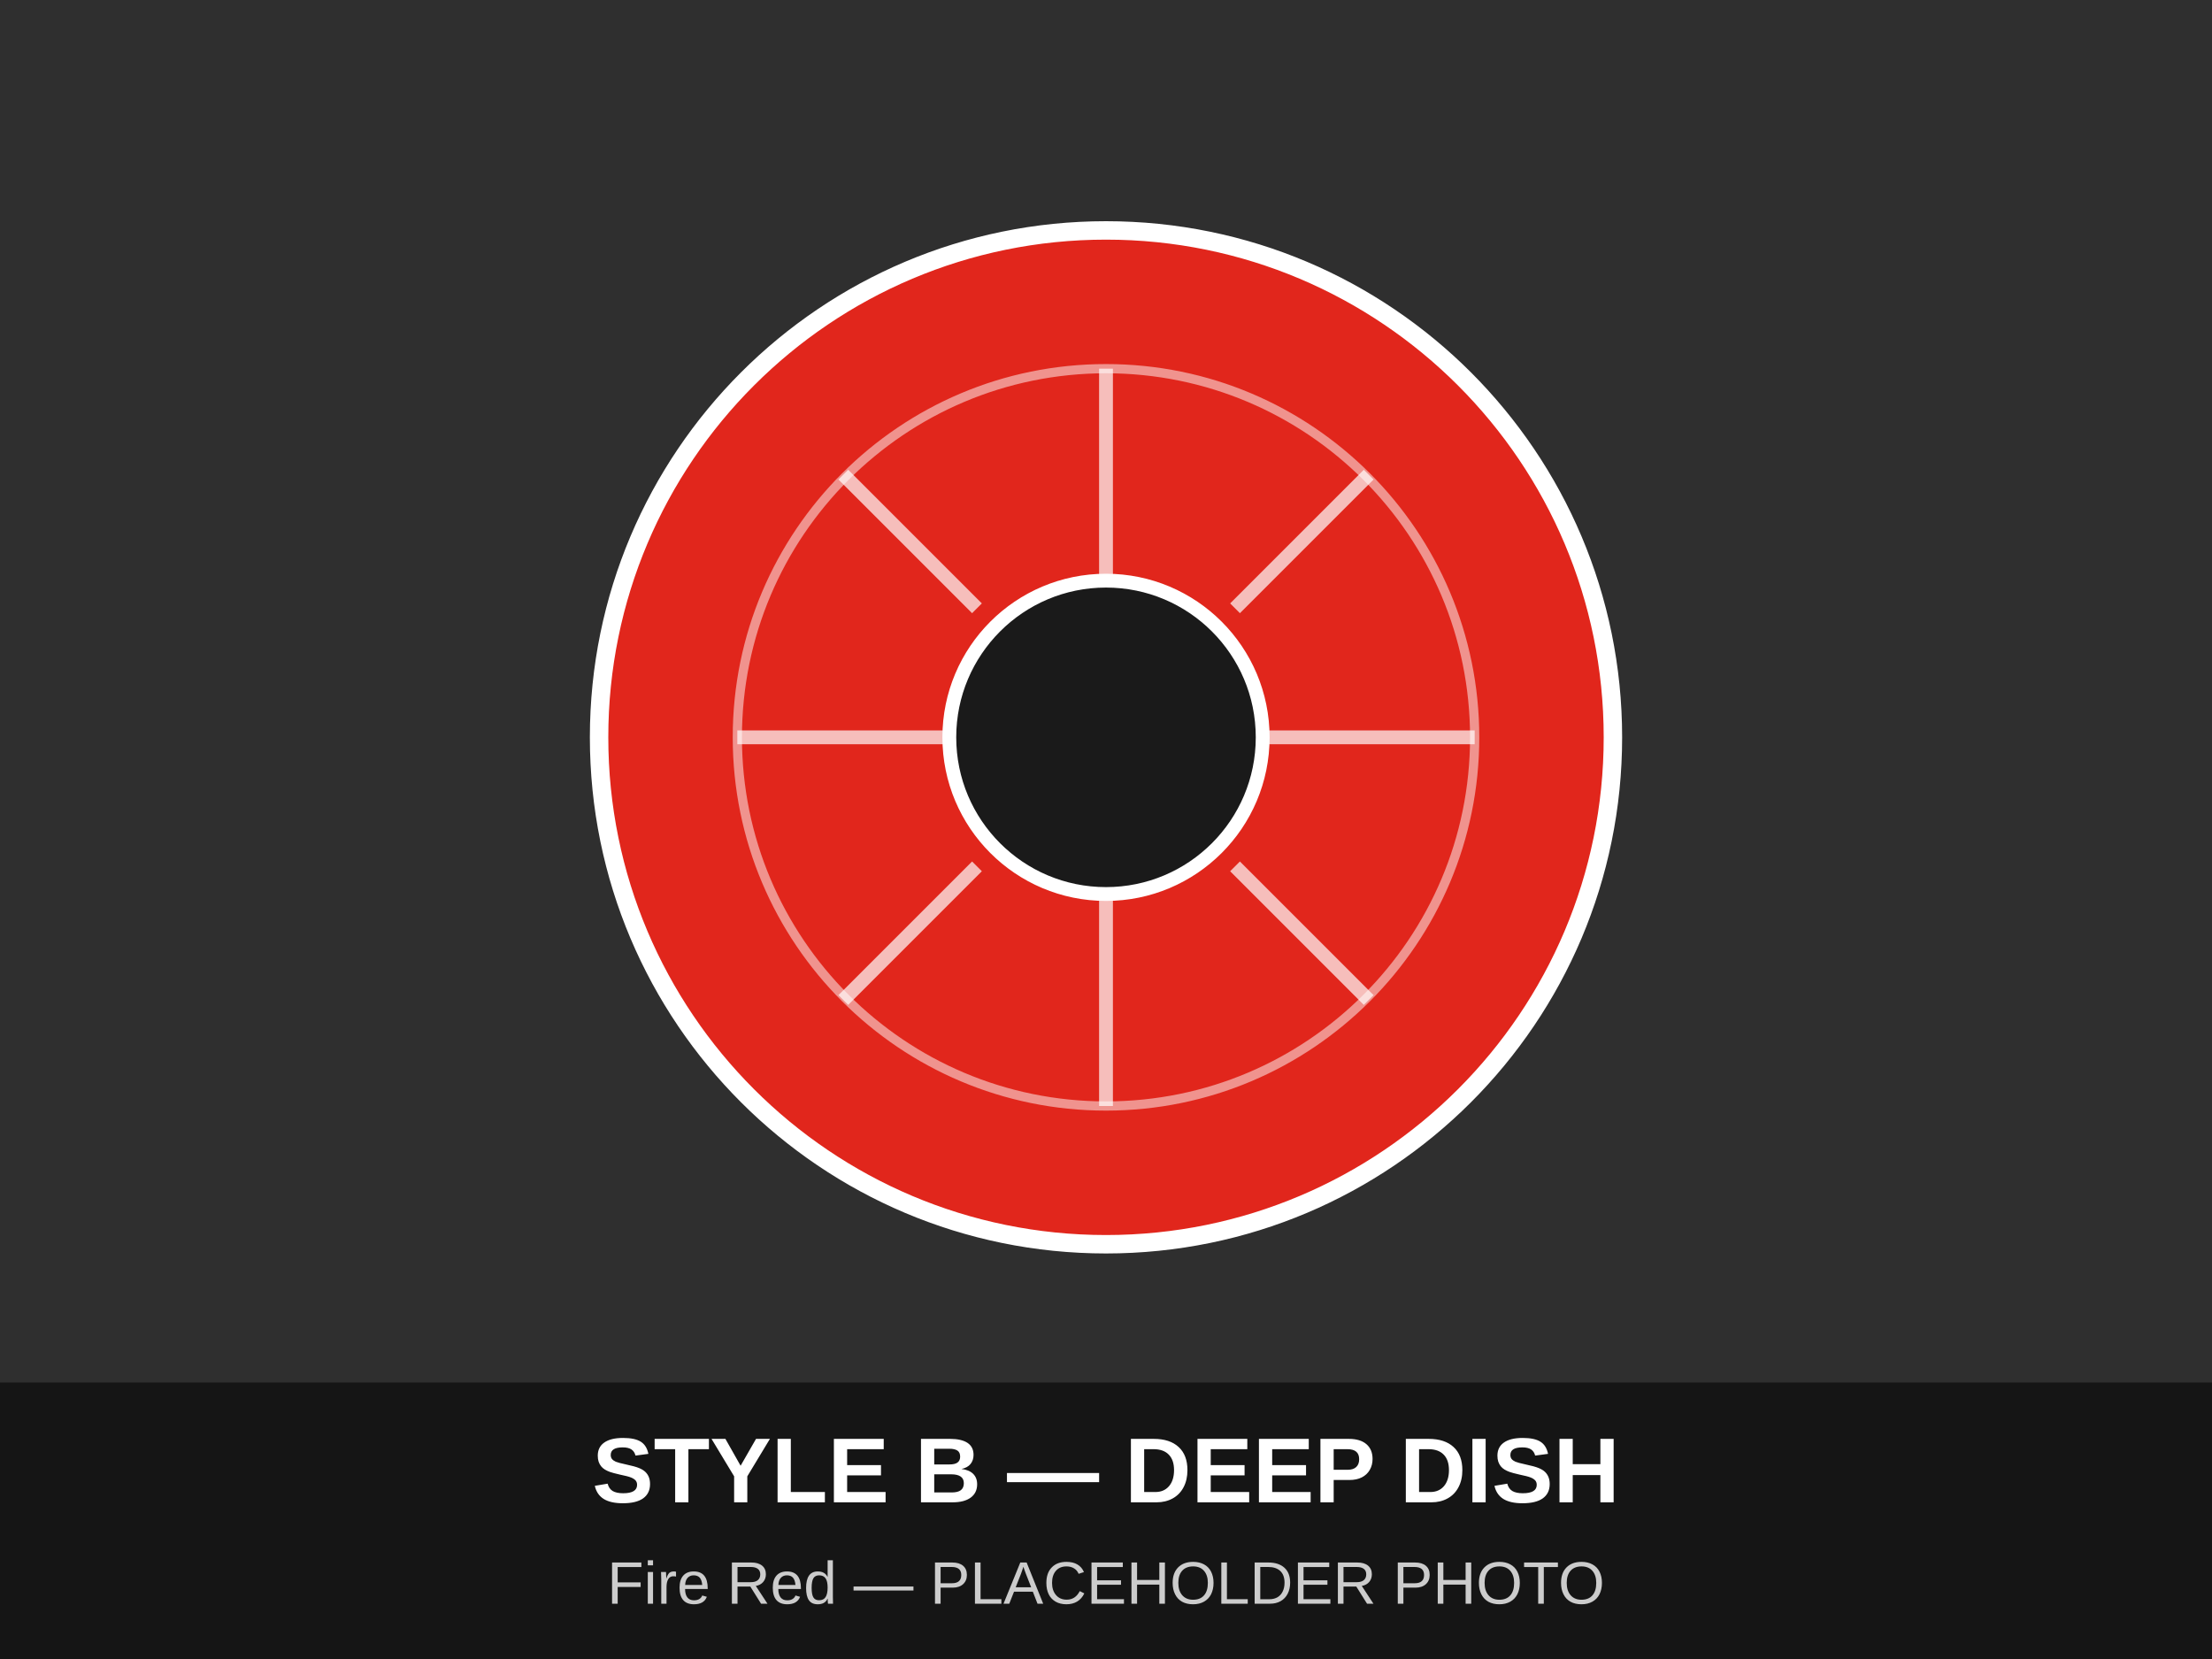
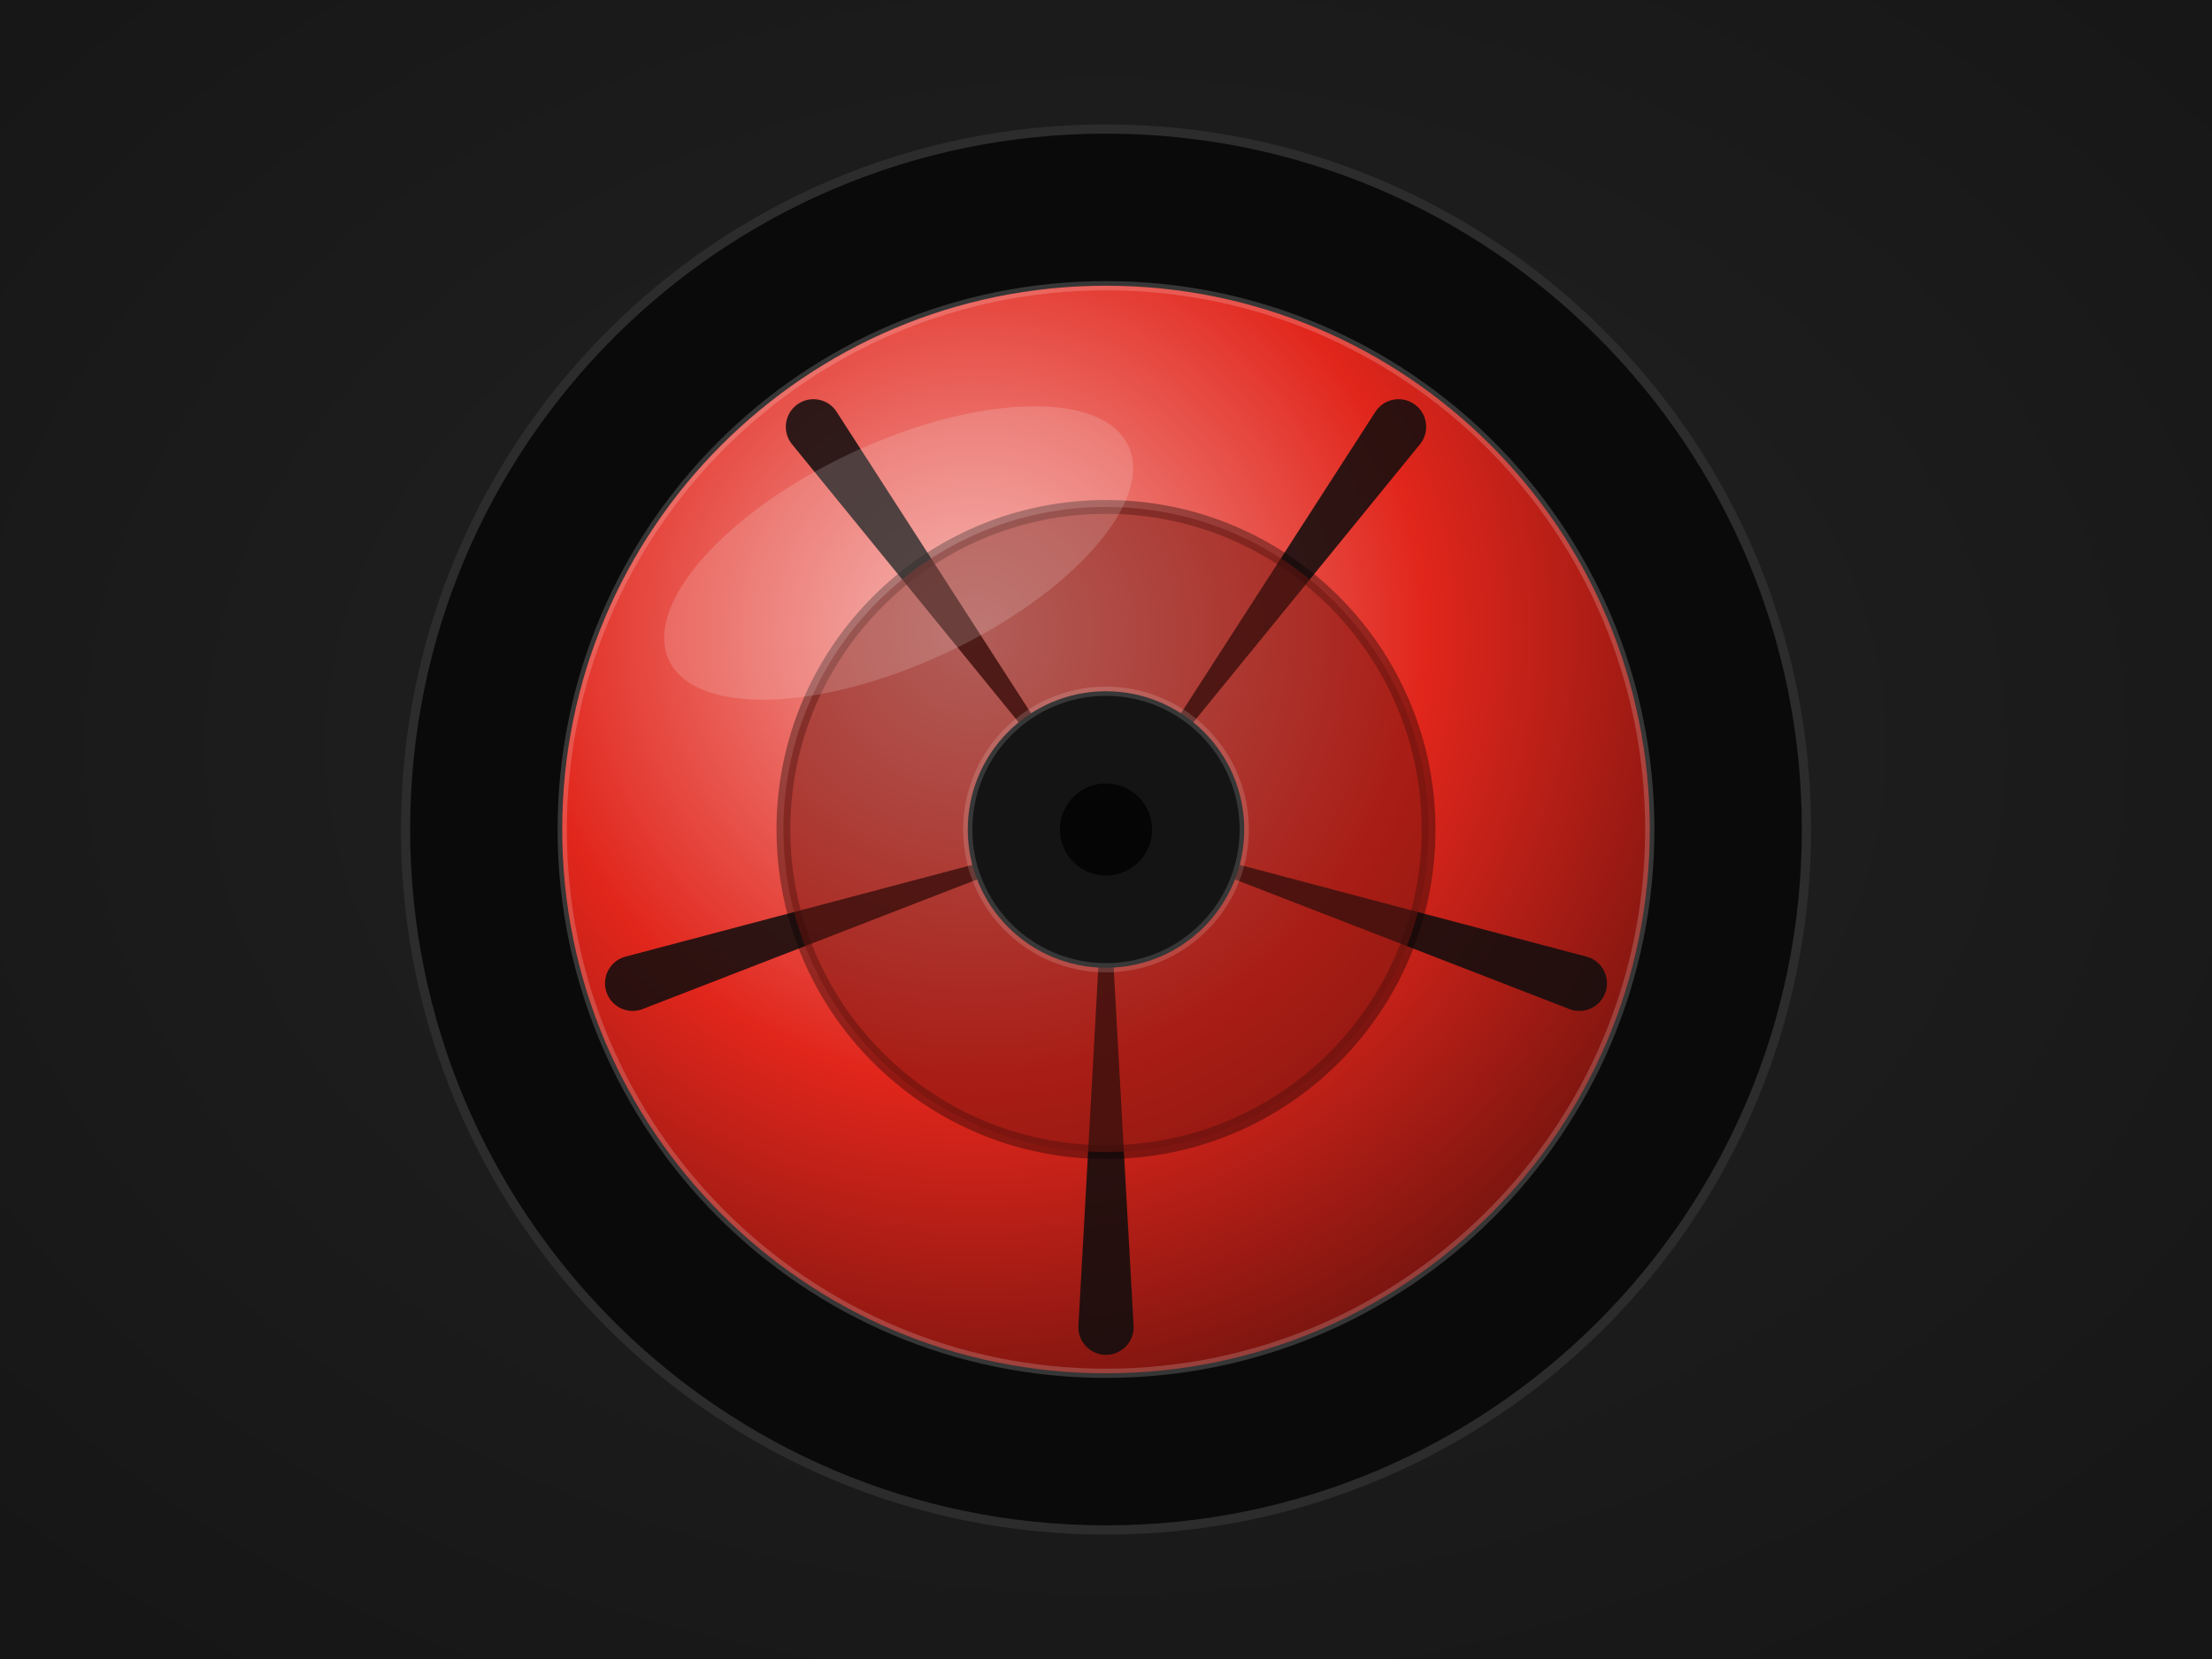
- <svg xmlns="http://www.w3.org/2000/svg" viewBox="0 0 480 360" width="480" height="360" role="img" aria-label="STYLE B — DEEP DISH Fire Red placeholder photo">
-   <rect width="480" height="360" fill="#2f2f2f" />
-   <circle cx="240" cy="160" r="110" fill="#E1261C" stroke="#ffffff" stroke-width="4" />
-   <circle cx="240" cy="160" r="80" fill="none" stroke="#ffffff" stroke-width="2" opacity="0.5" />
-   <circle cx="240" cy="160" r="34" fill="#1a1a1a" stroke="#ffffff" stroke-width="3" />
-   <g stroke="#ffffff" stroke-width="3" opacity="0.7">
-     <line x1="240" y1="80" x2="240" y2="126" />
-     <line x1="240" y1="240" x2="240" y2="194" />
-     <line x1="160" y1="160" x2="206" y2="160" />
-     <line x1="320" y1="160" x2="274" y2="160" />
-     <line x1="183" y1="103" x2="212" y2="132" />
-     <line x1="297" y1="217" x2="268" y2="188" />
-     <line x1="297" y1="103" x2="268" y2="132" />
-     <line x1="183" y1="217" x2="212" y2="188" />
-   </g>
-   <rect x="0" y="300" width="480" height="60" fill="#000000" opacity="0.55" />
-   <text x="240" y="326" text-anchor="middle" font-family="Arial, Helvetica, sans-serif" font-size="20" font-weight="bold" fill="#ffffff">STYLE B — DEEP DISH</text>
-   <text x="240" y="348" text-anchor="middle" font-family="Arial, Helvetica, sans-serif" font-size="13" fill="#cccccc">Fire Red — PLACEHOLDER PHOTO</text>
+ <svg xmlns="http://www.w3.org/2000/svg" viewBox="0 0 480 360" width="480" height="360" role="img" aria-label="Style B coated in Fire Red">
+   <defs>
+     <radialGradient id="grad_Style_B_coated_in_Fire_Red" cx="38%" cy="32%" r="75%">
+       <stop offset="0%" stop-color="#f3a8a4" />
+       <stop offset="55%" stop-color="#E1261C" />
+       <stop offset="100%" stop-color="#70130e" />
+     </radialGradient>
+     <radialGradient id="bg_glow" cx="50%" cy="45%" r="70%">
+       <stop offset="0%" stop-color="#232323" />
+       <stop offset="100%" stop-color="#161616" />
+     </radialGradient>
+   </defs>
+   <rect width="480" height="360" fill="url(#bg_glow)" />
+   <circle cx="240" cy="180" r="152" fill="#0a0a0a" />
+   <circle cx="240" cy="180" r="152" fill="none" stroke="#2c2c2c" stroke-width="2" />
+   <circle cx="240" cy="180" r="118" fill="url(#grad_Style_B_coated_in_Fire_Red)" stroke="rgba(255,255,255,0.18)" stroke-width="2" />
+   <path d="M240,180 L246,72 A6,6 0 0 0 234,72 Z" fill="#0d0d0d" opacity="0.85" transform="rotate(36 240 180)" />
+   <path d="M240,180 L246,72 A6,6 0 0 0 234,72 Z" fill="#0d0d0d" opacity="0.85" transform="rotate(108 240 180)" />
+   <path d="M240,180 L246,72 A6,6 0 0 0 234,72 Z" fill="#0d0d0d" opacity="0.85" transform="rotate(180 240 180)" />
+   <path d="M240,180 L246,72 A6,6 0 0 0 234,72 Z" fill="#0d0d0d" opacity="0.85" transform="rotate(252 240 180)" />
+   <path d="M240,180 L246,72 A6,6 0 0 0 234,72 Z" fill="#0d0d0d" opacity="0.85" transform="rotate(324 240 180)" />
+   <circle cx="240" cy="180" r="70" fill="none" stroke="rgba(0,0,0,0.35)" stroke-width="3" />
+   <circle cx="240" cy="180" r="70" fill="#70130e" opacity="0.5" />
+   <circle cx="240" cy="180" r="30" fill="#141414" stroke="rgba(255,255,255,0.15)" stroke-width="2" />
+   <circle cx="240" cy="180" r="10" fill="#050505" />
+   <ellipse cx="195" cy="120" rx="55" ry="24" fill="#ffffff" opacity="0.16" transform="rotate(-25 195 120)" />
</svg>
